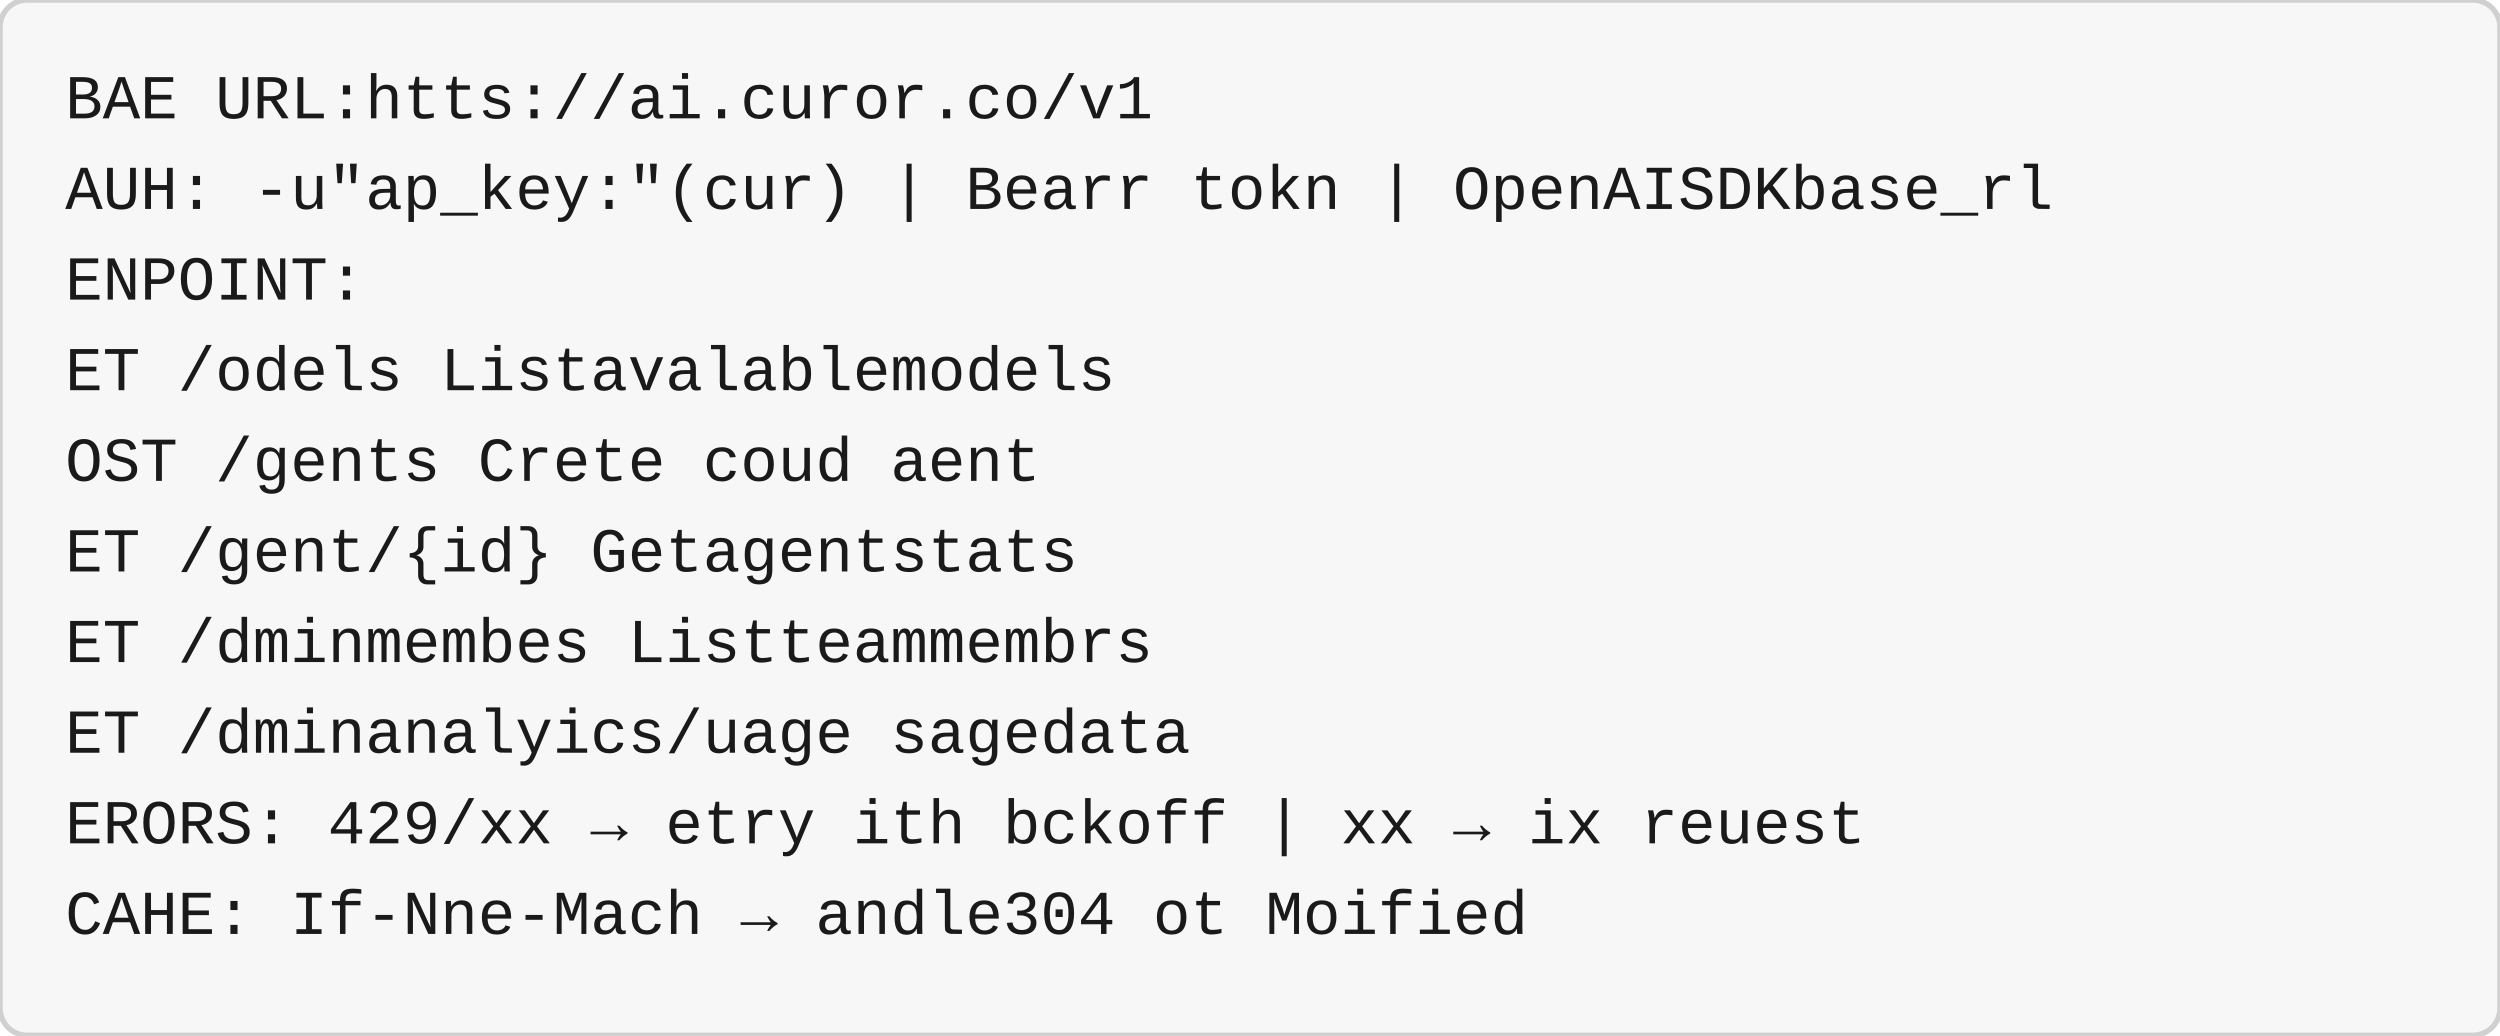
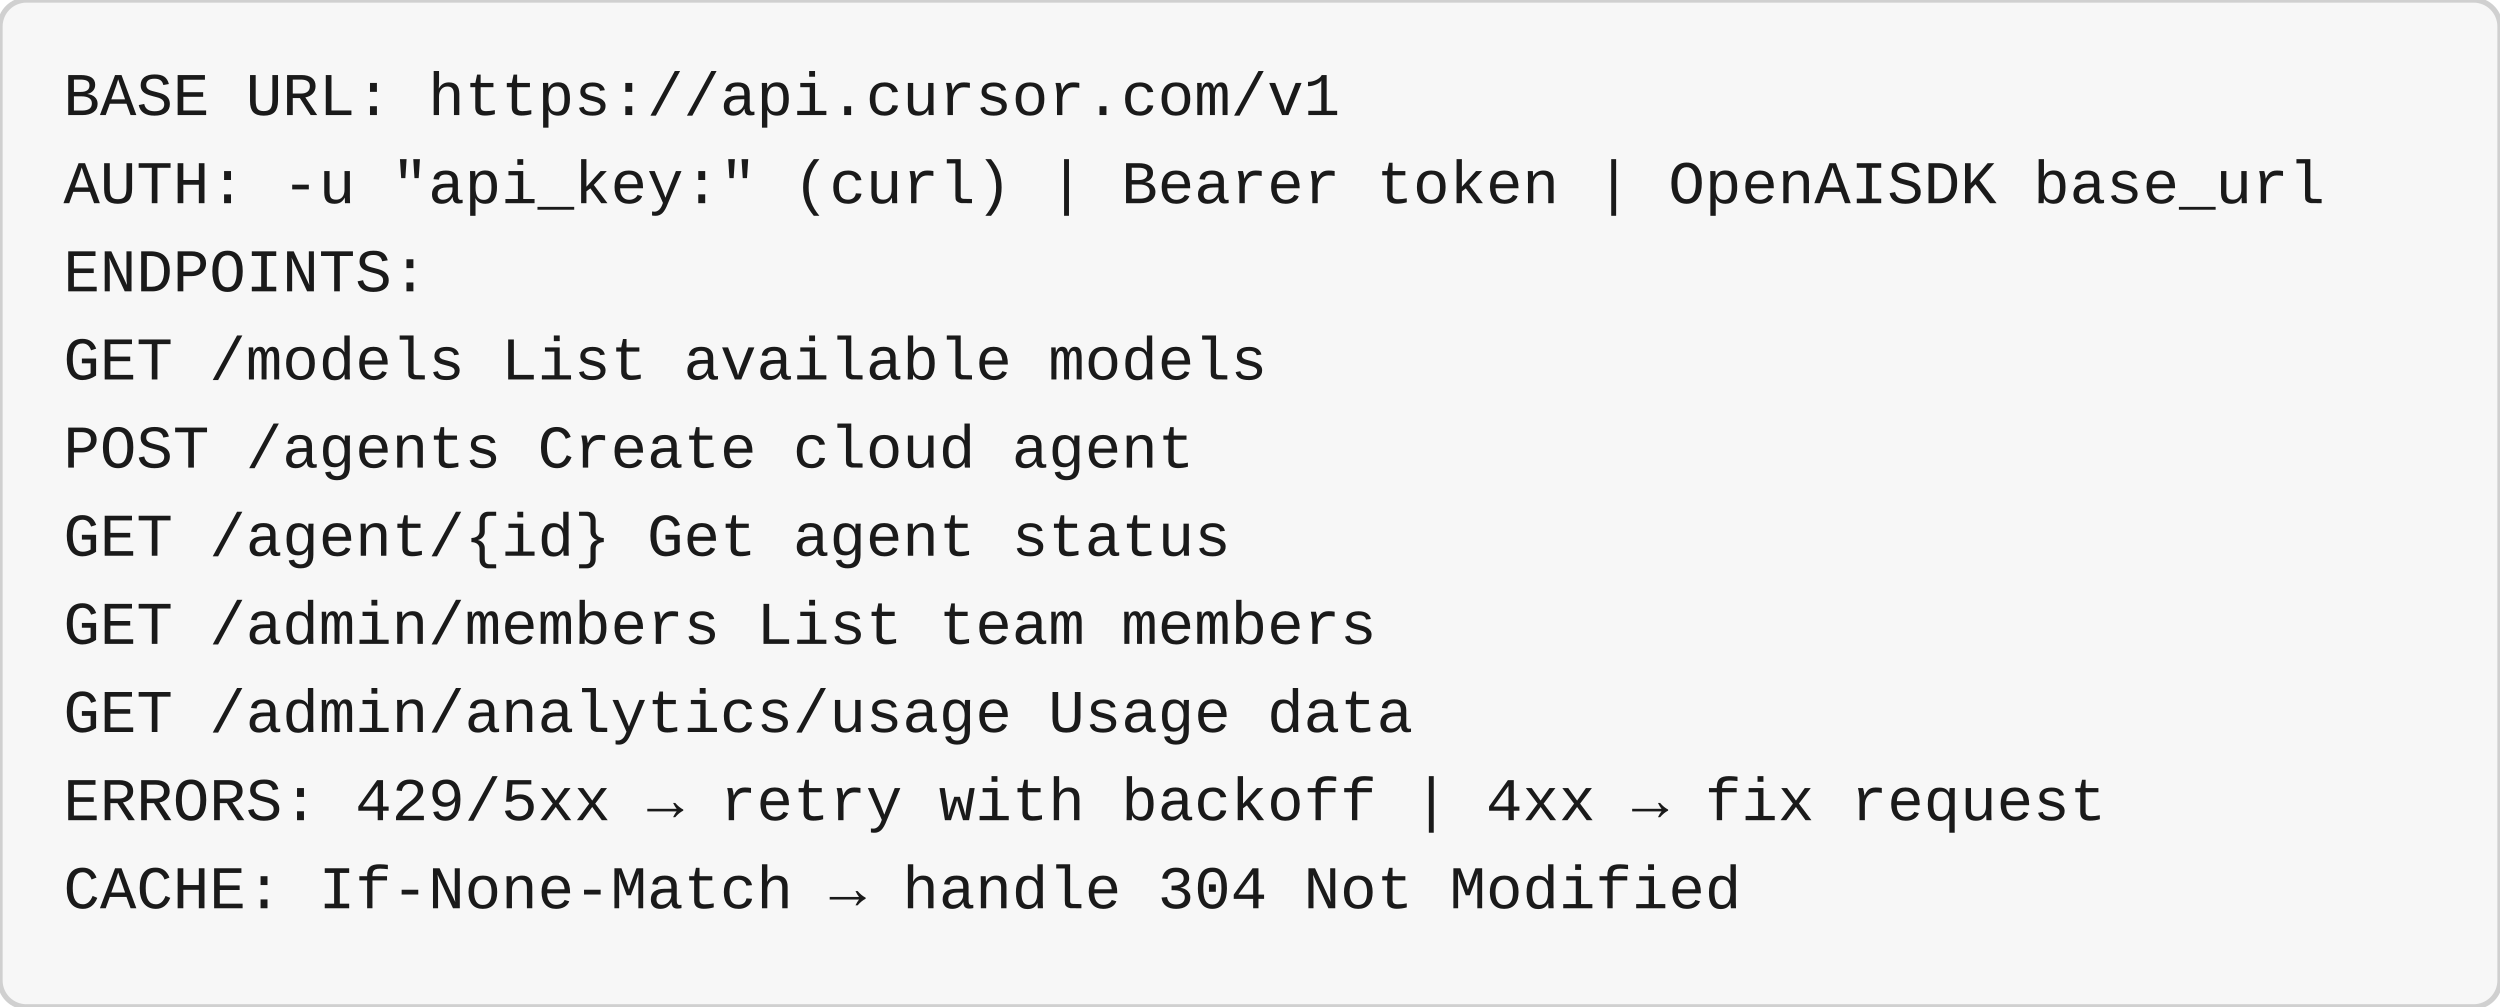
- <svg xmlns="http://www.w3.org/2000/svg" viewBox="0 0 920 381" width="920" height="381">
-   <rect width="920" height="381" rx="10" ry="10" fill="#f7f7f7" stroke="#d0d0d0" stroke-width="2" />
-   <text x="24" y="43.55" text-anchor="start" font-family="Consolas, 'Courier New', monospace" font-size="23.00" fill="#1a1a1a">BAE URL:htts://ai.curor.co/v1</text>
-   <text x="24" y="76.9" text-anchor="start" font-family="Consolas, 'Courier New', monospace" font-size="23.00" fill="#1a1a1a">AUH:  -u"ap_key:"(cur)  | Bearr tokn  | OpenAISDKbase_rl</text>
-   <text x="24" y="110.25" text-anchor="start" font-family="Consolas, 'Courier New', monospace" font-size="23.00" fill="#1a1a1a">ENPOINT:</text>
-   <text x="24" y="143.6" text-anchor="start" font-family="Consolas, 'Courier New', monospace" font-size="23.00" fill="#1a1a1a">  ET  /odels           Listavalablemodels</text>
-   <text x="24" y="176.95" text-anchor="start" font-family="Consolas, 'Courier New', monospace" font-size="23.00" fill="#1a1a1a">  OST /gents           Crete coud aent</text>
-   <text x="24" y="210.3" text-anchor="start" font-family="Consolas, 'Courier New', monospace" font-size="23.00" fill="#1a1a1a">  ET  /gent/{id}       Getagentstats</text>
-   <text x="24" y="243.65" text-anchor="start" font-family="Consolas, 'Courier New', monospace" font-size="23.00" fill="#1a1a1a">  ET  /dminmembes      Listteammembrs</text>
-   <text x="24" y="277.0" text-anchor="start" font-family="Consolas, 'Courier New', monospace" font-size="23.00" fill="#1a1a1a">  ET  /dminanalyics/uage  sagedata</text>
-   <text x="24" y="310.35" text-anchor="start" font-family="Consolas, 'Courier New', monospace" font-size="23.00" fill="#1a1a1a">ERORS: 429/xx → etry ith bckoff |  xx → ix reuest</text>
-   <text x="24" y="343.7" text-anchor="start" font-family="Consolas, 'Courier New', monospace" font-size="23.00" fill="#1a1a1a">CAHE:  If-Nne-Mach → andle304 ot Moified</text>
+ <svg xmlns="http://www.w3.org/2000/svg" viewBox="0 0 946 381" width="946" height="381">
+   <rect width="946" height="381" rx="10" ry="10" fill="#f7f7f7" stroke="#d0d0d0" stroke-width="2" />
+   <text x="24" y="43.55" text-anchor="start" font-family="Consolas, 'Courier New', monospace" font-size="23.00" fill="#1a1a1a">BASE URL: https://api.cursor.com/v1</text>
+   <text x="24" y="76.9" text-anchor="start" font-family="Consolas, 'Courier New', monospace" font-size="23.00" fill="#1a1a1a">AUTH:  -u "api_key:" (curl) | Bearer token | OpenAISDK base_url</text>
+   <text x="24" y="110.25" text-anchor="start" font-family="Consolas, 'Courier New', monospace" font-size="23.00" fill="#1a1a1a">ENDPOINTS:</text>
+   <text x="24" y="143.6" text-anchor="start" font-family="Consolas, 'Courier New', monospace" font-size="23.00" fill="#1a1a1a">  GET  /models           List available models</text>
+   <text x="24" y="176.95" text-anchor="start" font-family="Consolas, 'Courier New', monospace" font-size="23.00" fill="#1a1a1a">  POST /agents           Create cloud agent</text>
+   <text x="24" y="210.3" text-anchor="start" font-family="Consolas, 'Courier New', monospace" font-size="23.00" fill="#1a1a1a">  GET  /agent/{id}       Get agent status</text>
+   <text x="24" y="243.65" text-anchor="start" font-family="Consolas, 'Courier New', monospace" font-size="23.00" fill="#1a1a1a">  GET  /admin/members    List team members</text>
+   <text x="24" y="277.0" text-anchor="start" font-family="Consolas, 'Courier New', monospace" font-size="23.00" fill="#1a1a1a">  GET  /admin/analytics/usage  Usage data</text>
+   <text x="24" y="310.35" text-anchor="start" font-family="Consolas, 'Courier New', monospace" font-size="23.00" fill="#1a1a1a">ERRORS: 429/5xx → retry with backoff | 4xx → fix request</text>
+   <text x="24" y="343.7" text-anchor="start" font-family="Consolas, 'Courier New', monospace" font-size="23.00" fill="#1a1a1a">CACHE:  If-None-Match → handle 304 Not Modified</text>
</svg>
